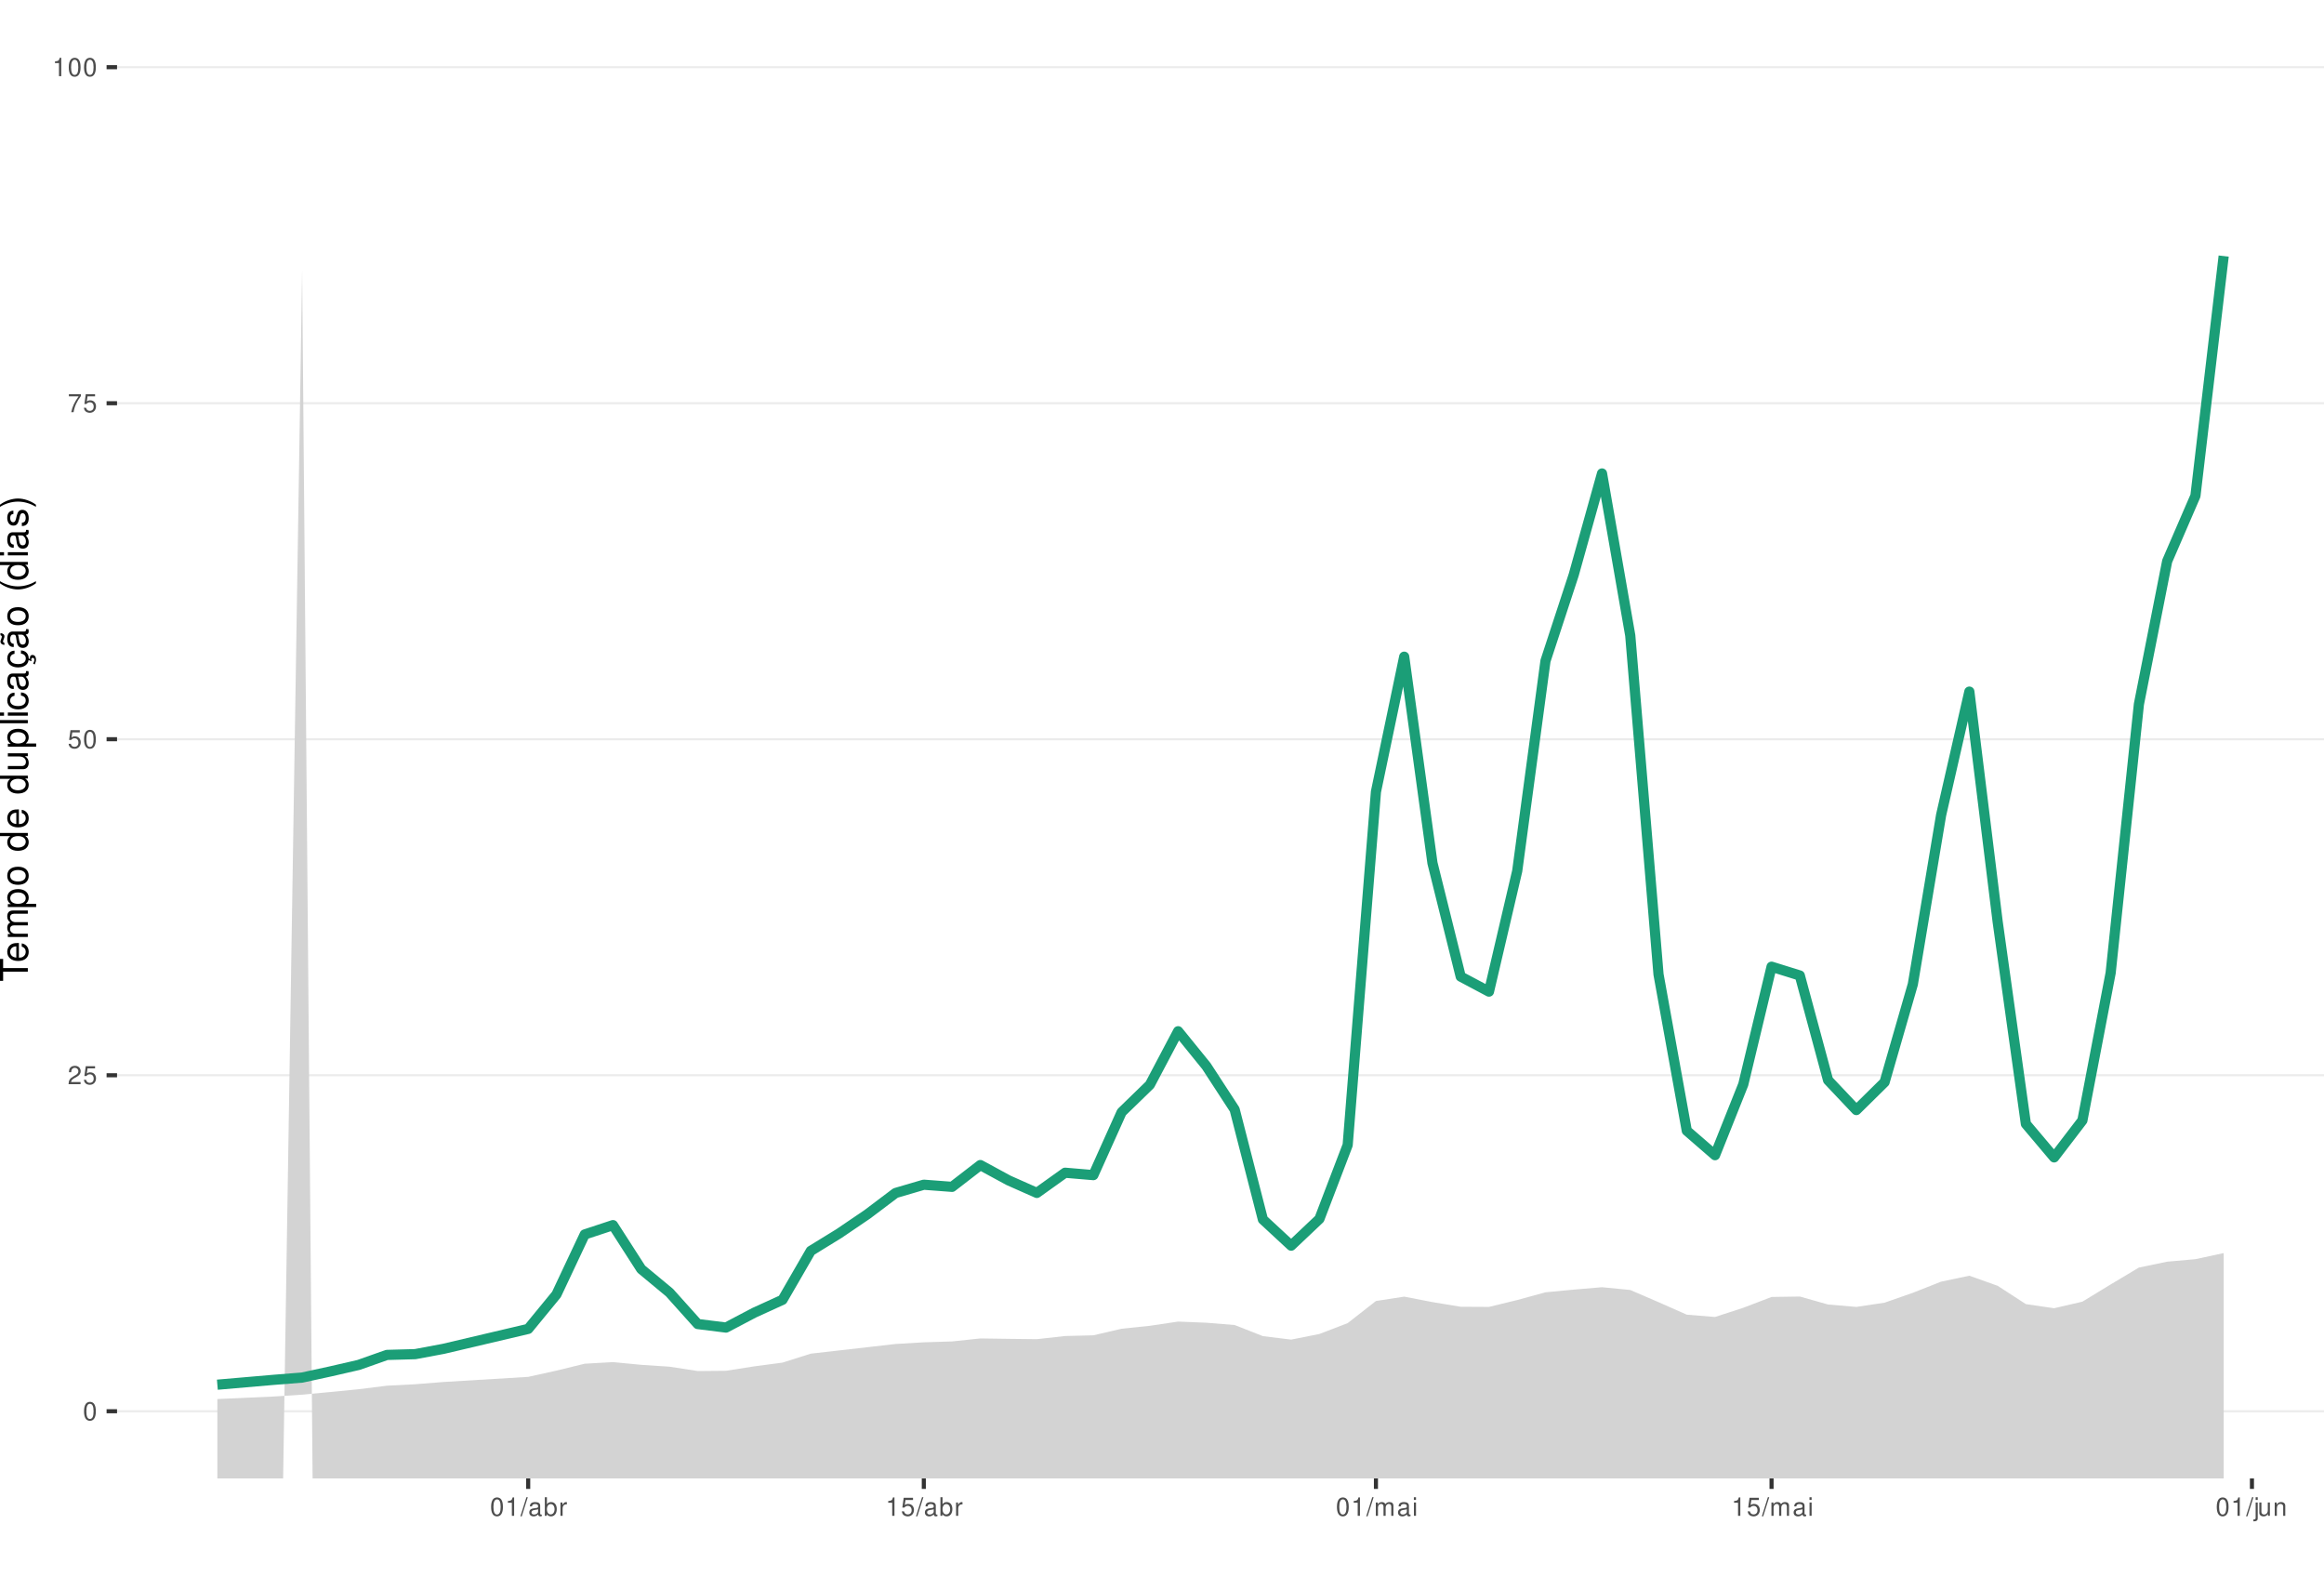
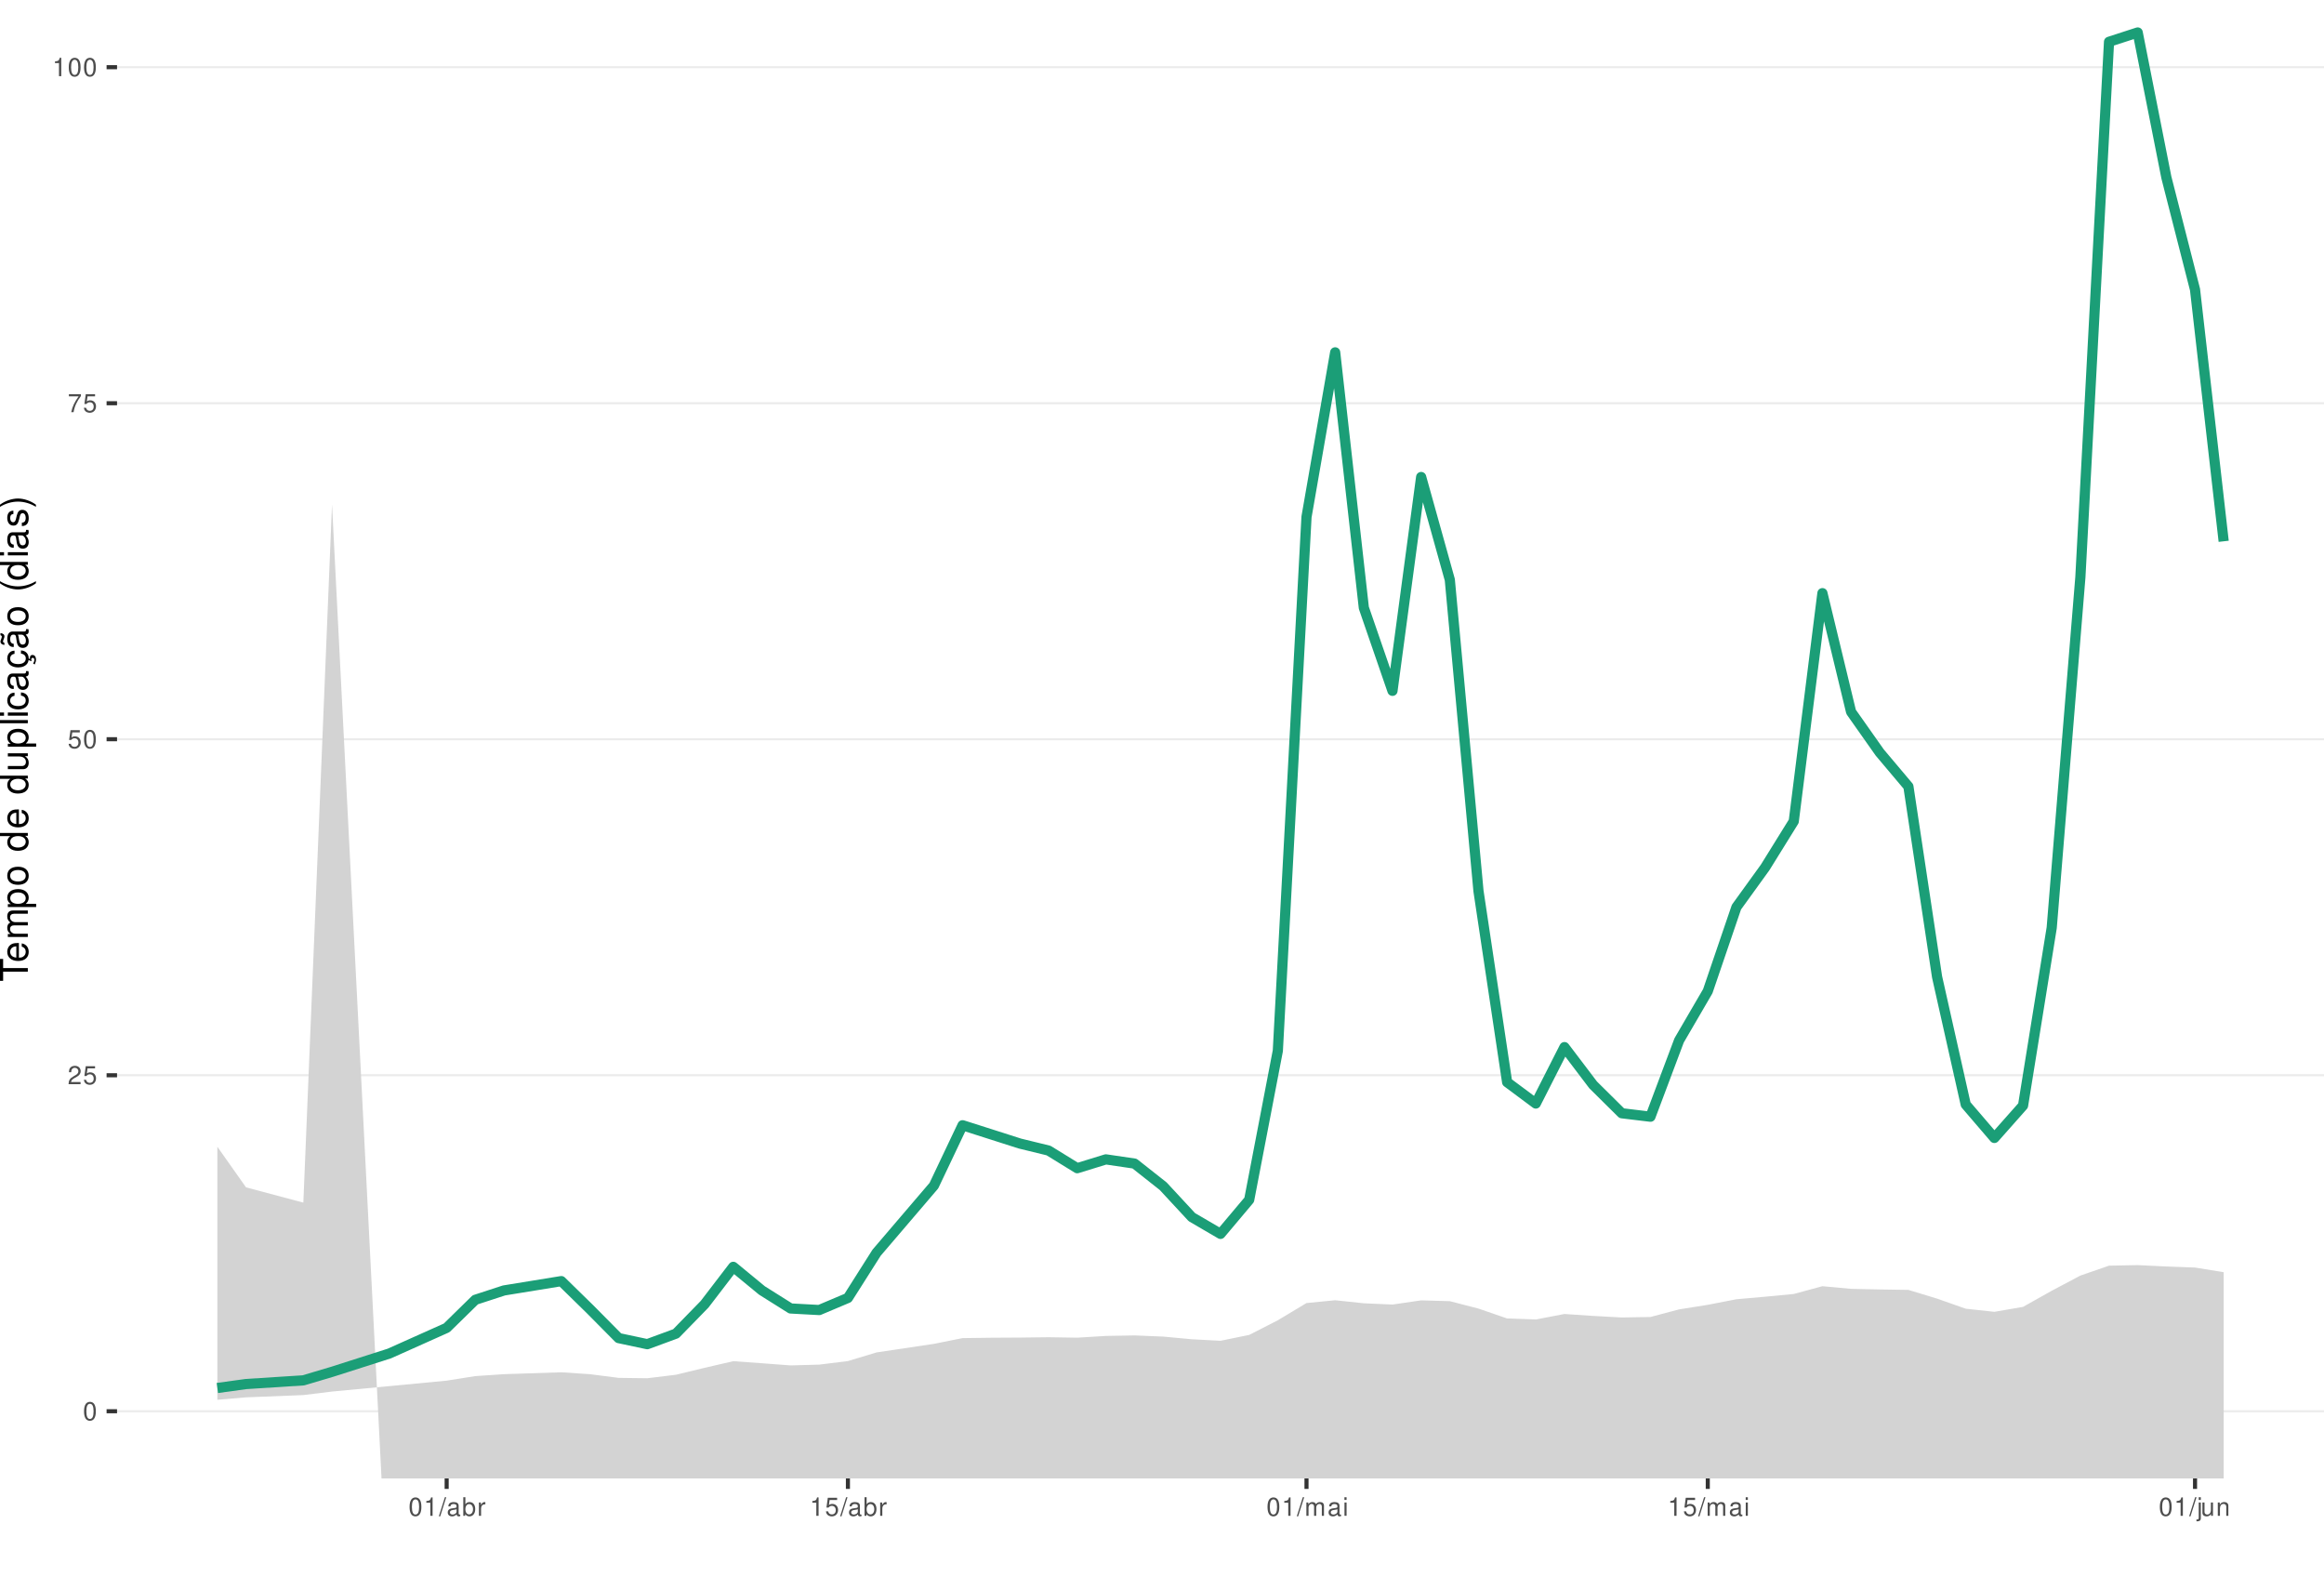
<svg xmlns="http://www.w3.org/2000/svg" xmlns:xlink="http://www.w3.org/1999/xlink" width="609pt" height="413pt" viewBox="0 0 609 413" version="1.1">
  <defs>
    <g>
      <symbol overflow="visible" id="glyph0-0">
        <path style="stroke:none;" d="" />
      </symbol>
      <symbol overflow="visible" id="glyph0-1">
        <path style="stroke:none;" d="M 1.828 -4.812 C 1.391 -4.812 0.984 -4.609 0.75 -4.281 C 0.438 -3.859 0.281 -3.219 0.281 -2.328 C 0.281 -0.703 0.812 0.156 1.828 0.156 C 2.828 0.156 3.375 -0.703 3.375 -2.297 C 3.375 -3.219 3.234 -3.844 2.922 -4.281 C 2.672 -4.625 2.281 -4.812 1.828 -4.812 Z M 1.828 -4.297 C 2.469 -4.297 2.781 -3.641 2.781 -2.344 C 2.781 -0.969 2.469 -0.328 1.812 -0.328 C 1.203 -0.328 0.891 -1 0.891 -2.328 C 0.891 -3.641 1.203 -4.297 1.828 -4.297 Z M 1.828 -4.297 " />
      </symbol>
      <symbol overflow="visible" id="glyph0-2">
        <path style="stroke:none;" d="M 3.375 -0.578 L 0.891 -0.578 C 0.938 -0.984 1.156 -1.234 1.734 -1.578 L 2.406 -1.953 C 3.062 -2.328 3.406 -2.812 3.406 -3.406 C 3.406 -3.812 3.234 -4.188 2.969 -4.438 C 2.688 -4.688 2.344 -4.812 1.891 -4.812 C 1.297 -4.812 0.844 -4.594 0.578 -4.188 C 0.422 -3.938 0.344 -3.641 0.328 -3.141 L 0.922 -3.141 C 0.938 -3.469 0.984 -3.672 1.062 -3.828 C 1.219 -4.125 1.516 -4.297 1.875 -4.297 C 2.406 -4.297 2.797 -3.906 2.797 -3.391 C 2.797 -3.016 2.578 -2.672 2.156 -2.438 L 1.547 -2.078 C 0.562 -1.516 0.281 -1.062 0.219 0 L 3.375 0 Z M 3.375 -0.578 " />
      </symbol>
      <symbol overflow="visible" id="glyph0-3">
        <path style="stroke:none;" d="M 3.172 -4.719 L 0.734 -4.719 L 0.375 -2.156 L 0.922 -2.156 C 1.188 -2.469 1.422 -2.594 1.797 -2.594 C 2.422 -2.594 2.812 -2.156 2.812 -1.453 C 2.812 -0.781 2.422 -0.359 1.781 -0.359 C 1.266 -0.359 0.953 -0.625 0.812 -1.156 L 0.234 -1.156 C 0.312 -0.766 0.375 -0.578 0.516 -0.406 C 0.781 -0.047 1.266 0.156 1.797 0.156 C 2.75 0.156 3.422 -0.547 3.422 -1.531 C 3.422 -2.469 2.797 -3.109 1.891 -3.109 C 1.562 -3.109 1.297 -3.016 1.016 -2.828 L 1.203 -4.141 L 3.172 -4.141 Z M 3.172 -4.719 " />
      </symbol>
      <symbol overflow="visible" id="glyph0-4">
        <path style="stroke:none;" d="M 3.469 -4.719 L 0.312 -4.719 L 0.312 -4.141 L 2.859 -4.141 C 1.734 -2.531 1.266 -1.547 0.922 0 L 1.547 0 C 1.797 -1.516 2.391 -2.812 3.469 -4.234 Z M 3.469 -4.719 " />
      </symbol>
      <symbol overflow="visible" id="glyph0-5">
        <path style="stroke:none;" d="M 1.719 -3.422 L 1.719 0 L 2.312 0 L 2.312 -4.812 L 1.922 -4.812 C 1.719 -4.078 1.578 -3.969 0.672 -3.859 L 0.672 -3.422 Z M 1.719 -3.422 " />
      </symbol>
      <symbol overflow="visible" id="glyph0-6">
        <path style="stroke:none;" d="M 1.531 -4.859 L -0.047 0.141 L 0.312 0.141 L 1.891 -4.859 Z M 1.531 -4.859 " />
      </symbol>
      <symbol overflow="visible" id="glyph0-7">
        <path style="stroke:none;" d="M 3.562 -0.328 C 3.5 -0.312 3.469 -0.312 3.438 -0.312 C 3.25 -0.312 3.141 -0.406 3.141 -0.578 L 3.141 -2.641 C 3.141 -3.25 2.688 -3.594 1.828 -3.594 C 1.312 -3.594 0.906 -3.438 0.672 -3.188 C 0.516 -3 0.453 -2.797 0.438 -2.453 L 0.984 -2.453 C 1.031 -2.875 1.297 -3.078 1.812 -3.078 C 2.312 -3.078 2.594 -2.891 2.594 -2.562 L 2.594 -2.406 C 2.578 -2.172 2.469 -2.078 2.016 -2.031 C 1.219 -1.922 1.109 -1.891 0.891 -1.812 C 0.484 -1.641 0.281 -1.328 0.281 -0.875 C 0.281 -0.25 0.719 0.156 1.422 0.156 C 1.859 0.156 2.219 0 2.609 -0.359 C 2.656 0 2.828 0.156 3.188 0.156 C 3.297 0.156 3.375 0.141 3.562 0.094 Z M 2.594 -1.094 C 2.594 -0.906 2.531 -0.797 2.375 -0.641 C 2.141 -0.438 1.875 -0.328 1.547 -0.328 C 1.109 -0.328 0.859 -0.547 0.859 -0.891 C 0.859 -1.266 1.094 -1.438 1.703 -1.531 C 2.297 -1.609 2.406 -1.641 2.594 -1.719 Z M 2.594 -1.094 " />
      </symbol>
      <symbol overflow="visible" id="glyph0-8">
        <path style="stroke:none;" d="M 0.359 -4.859 L 0.359 0 L 0.859 0 L 0.859 -0.453 C 1.125 -0.047 1.484 0.156 1.969 0.156 C 2.875 0.156 3.484 -0.594 3.484 -1.75 C 3.484 -2.891 2.922 -3.594 1.984 -3.594 C 1.516 -3.594 1.172 -3.406 0.906 -3.016 L 0.906 -4.859 Z M 1.891 -3.062 C 2.5 -3.062 2.906 -2.531 2.906 -1.703 C 2.906 -0.906 2.484 -0.359 1.891 -0.359 C 1.297 -0.359 0.906 -0.906 0.906 -1.719 C 0.906 -2.531 1.297 -3.062 1.891 -3.062 Z M 1.891 -3.062 " />
      </symbol>
      <symbol overflow="visible" id="glyph0-9">
        <path style="stroke:none;" d="M 0.453 -3.484 L 0.453 0 L 1.016 0 L 1.016 -1.812 C 1.031 -2.656 1.375 -3.016 2.141 -3 L 2.141 -3.562 C 2.047 -3.578 1.984 -3.594 1.922 -3.594 C 1.562 -3.594 1.297 -3.375 0.969 -2.859 L 0.969 -3.484 Z M 0.453 -3.484 " />
      </symbol>
      <symbol overflow="visible" id="glyph0-10">
        <path style="stroke:none;" d="M 0.469 -3.484 L 0.469 0 L 1.031 0 L 1.031 -2.188 C 1.031 -2.703 1.391 -3.109 1.844 -3.109 C 2.25 -3.109 2.484 -2.844 2.484 -2.406 L 2.484 0 L 3.047 0 L 3.047 -2.188 C 3.047 -2.703 3.422 -3.109 3.875 -3.109 C 4.266 -3.109 4.516 -2.844 4.516 -2.406 L 4.516 0 L 5.078 0 L 5.078 -2.609 C 5.078 -3.234 4.719 -3.594 4.062 -3.594 C 3.594 -3.594 3.312 -3.453 2.984 -3.062 C 2.781 -3.422 2.5 -3.594 2.047 -3.594 C 1.578 -3.594 1.266 -3.422 0.984 -3 L 0.984 -3.484 Z M 0.469 -3.484 " />
      </symbol>
      <symbol overflow="visible" id="glyph0-11">
        <path style="stroke:none;" d="M 1 -3.484 L 0.453 -3.484 L 0.453 0 L 1 0 Z M 1 -4.859 L 0.438 -4.859 L 0.438 -4.156 L 1 -4.156 Z M 1 -4.859 " />
      </symbol>
      <symbol overflow="visible" id="glyph0-12">
        <path style="stroke:none;" d="M 0.469 -3.484 L 0.469 0.5 C 0.469 0.859 0.359 0.969 0.016 0.969 C -0.031 0.969 -0.047 0.969 -0.125 0.953 L -0.125 1.438 C -0.047 1.438 -0.016 1.453 0.062 1.453 C 0.688 1.453 1.016 1.203 1.016 0.719 L 1.016 -3.484 Z M 1.016 -4.859 L 0.469 -4.859 L 0.469 -4.156 L 1.016 -4.156 Z M 1.016 -4.859 " />
      </symbol>
      <symbol overflow="visible" id="glyph0-13">
        <path style="stroke:none;" d="M 3.203 0 L 3.203 -3.484 L 2.656 -3.484 L 2.656 -1.516 C 2.656 -0.797 2.281 -0.328 1.703 -0.328 C 1.266 -0.328 0.984 -0.594 0.984 -1.016 L 0.984 -3.484 L 0.438 -3.484 L 0.438 -0.797 C 0.438 -0.219 0.859 0.156 1.547 0.156 C 2.062 0.156 2.391 -0.031 2.703 -0.484 L 2.703 0 Z M 3.203 0 " />
      </symbol>
      <symbol overflow="visible" id="glyph0-14">
        <path style="stroke:none;" d="M 0.469 -3.484 L 0.469 0 L 1.031 0 L 1.031 -1.922 C 1.031 -2.641 1.391 -3.109 1.969 -3.109 C 2.406 -3.109 2.688 -2.828 2.688 -2.422 L 2.688 0 L 3.234 0 L 3.234 -2.641 C 3.234 -3.219 2.812 -3.594 2.141 -3.594 C 1.625 -3.594 1.281 -3.391 0.984 -2.906 L 0.984 -3.484 Z M 0.469 -3.484 " />
      </symbol>
      <symbol overflow="visible" id="glyph1-0">
        <path style="stroke:none;" d="" />
      </symbol>
      <symbol overflow="visible" id="glyph1-1">
        <path style="stroke:none;" d="M -6.469 -3.547 L -6.469 -5.938 L -7.297 -5.938 L -7.297 -0.203 L -6.469 -0.203 L -6.469 -2.609 L 0 -2.609 L 0 -3.547 Z M -6.469 -3.547 " />
      </symbol>
      <symbol overflow="visible" id="glyph1-2">
        <path style="stroke:none;" d="M -2.344 -5.125 C -3.141 -5.125 -3.625 -5.062 -4.016 -4.922 C -4.875 -4.578 -5.391 -3.781 -5.391 -2.797 C -5.391 -1.344 -4.281 -0.406 -2.547 -0.406 C -0.812 -0.406 0.234 -1.297 0.234 -2.781 C 0.234 -3.984 -0.453 -4.812 -1.594 -5.016 L -1.594 -4.188 C -0.906 -3.953 -0.547 -3.484 -0.547 -2.812 C -0.547 -2.281 -0.781 -1.828 -1.219 -1.547 C -1.516 -1.344 -1.812 -1.281 -2.344 -1.266 Z M -3.016 -1.297 C -3.984 -1.359 -4.625 -1.953 -4.625 -2.797 C -4.625 -3.641 -3.953 -4.234 -3.016 -4.234 Z M -3.016 -1.297 " />
      </symbol>
      <symbol overflow="visible" id="glyph1-3">
        <path style="stroke:none;" d="M -5.234 -0.703 L 0 -0.703 L 0 -1.547 L -3.297 -1.547 C -4.047 -1.547 -4.656 -2.094 -4.656 -2.766 C -4.656 -3.391 -4.281 -3.734 -3.609 -3.734 L 0 -3.734 L 0 -4.578 L -3.297 -4.578 C -4.047 -4.578 -4.656 -5.125 -4.656 -5.812 C -4.656 -6.422 -4.266 -6.781 -3.609 -6.781 L 0 -6.781 L 0 -7.625 L -3.938 -7.625 C -4.875 -7.625 -5.391 -7.078 -5.391 -6.094 C -5.391 -5.406 -5.188 -4.984 -4.594 -4.484 C -5.156 -4.188 -5.391 -3.766 -5.391 -3.078 C -5.391 -2.375 -5.125 -1.906 -4.5 -1.469 L -5.234 -1.469 Z M -5.234 -0.703 " />
      </symbol>
      <symbol overflow="visible" id="glyph1-4">
        <path style="stroke:none;" d="M 2.188 -0.547 L 2.188 -1.375 L -0.547 -1.375 C -0.016 -1.812 0.234 -2.312 0.234 -2.984 C 0.234 -4.344 -0.859 -5.234 -2.531 -5.234 C -4.297 -5.234 -5.391 -4.375 -5.391 -2.984 C -5.391 -2.266 -5.062 -1.703 -4.453 -1.312 L -5.234 -1.312 L -5.234 -0.547 Z M -4.609 -2.844 C -4.609 -3.766 -3.797 -4.359 -2.547 -4.359 C -1.359 -4.359 -0.547 -3.75 -0.547 -2.844 C -0.547 -1.953 -1.344 -1.375 -2.578 -1.375 C -3.812 -1.375 -4.609 -1.953 -4.609 -2.844 Z M -4.609 -2.844 " />
      </symbol>
      <symbol overflow="visible" id="glyph1-5">
        <path style="stroke:none;" d="M -5.391 -2.719 C -5.391 -1.234 -4.344 -0.359 -2.578 -0.359 C -0.812 -0.359 0.234 -1.234 0.234 -2.734 C 0.234 -4.203 -0.812 -5.094 -2.547 -5.094 C -4.359 -5.094 -5.391 -4.234 -5.391 -2.719 Z M -4.625 -2.734 C -4.625 -3.672 -3.844 -4.234 -2.547 -4.234 C -1.312 -4.234 -0.547 -3.656 -0.547 -2.734 C -0.547 -1.797 -1.312 -1.234 -2.578 -1.234 C -3.844 -1.234 -4.625 -1.797 -4.625 -2.734 Z M -4.625 -2.734 " />
      </symbol>
      <symbol overflow="visible" id="glyph1-6">
        <path style="stroke:none;" d="" />
      </symbol>
      <symbol overflow="visible" id="glyph1-7">
        <path style="stroke:none;" d="M -7.297 -4.953 L -7.297 -4.125 L -4.578 -4.125 C -5.109 -3.766 -5.391 -3.203 -5.391 -2.516 C -5.391 -1.156 -4.297 -0.266 -2.625 -0.266 C -0.859 -0.266 0.234 -1.125 0.234 -2.547 C 0.234 -3.266 -0.047 -3.766 -0.688 -4.203 L 0 -4.203 L 0 -4.953 Z M -4.609 -2.656 C -4.609 -3.547 -3.812 -4.125 -2.562 -4.125 C -1.344 -4.125 -0.547 -3.547 -0.547 -2.656 C -0.547 -1.734 -1.359 -1.125 -2.578 -1.125 C -3.797 -1.125 -4.609 -1.734 -4.609 -2.656 Z M -4.609 -2.656 " />
      </symbol>
      <symbol overflow="visible" id="glyph1-8">
        <path style="stroke:none;" d="M 0 -4.812 L -5.234 -4.812 L -5.234 -3.984 L -2.266 -3.984 C -1.203 -3.984 -0.5 -3.438 -0.5 -2.562 C -0.5 -1.906 -0.906 -1.484 -1.531 -1.484 L -5.234 -1.484 L -5.234 -0.656 L -1.203 -0.656 C -0.328 -0.656 0.234 -1.297 0.234 -2.312 C 0.234 -3.094 -0.047 -3.578 -0.734 -4.062 L 0 -4.062 Z M 0 -4.812 " />
      </symbol>
      <symbol overflow="visible" id="glyph1-9">
        <path style="stroke:none;" d="M -7.297 -1.516 L -7.297 -0.688 L 0 -0.688 L 0 -1.516 Z M -7.297 -1.516 " />
      </symbol>
      <symbol overflow="visible" id="glyph1-10">
        <path style="stroke:none;" d="M -5.234 -1.5 L -5.234 -0.672 L 0 -0.672 L 0 -1.5 Z M -7.297 -1.5 L -7.297 -0.656 L -6.234 -0.656 L -6.234 -1.5 Z M -7.297 -1.5 " />
      </symbol>
      <symbol overflow="visible" id="glyph1-11">
        <path style="stroke:none;" d="M -3.484 -4.703 C -3.984 -4.672 -4.312 -4.562 -4.609 -4.359 C -5.094 -4 -5.391 -3.375 -5.391 -2.641 C -5.391 -1.219 -4.266 -0.312 -2.531 -0.312 C -0.844 -0.312 0.234 -1.203 0.234 -2.625 C 0.234 -3.875 -0.516 -4.672 -1.797 -4.766 L -1.797 -3.938 C -0.953 -3.797 -0.547 -3.359 -0.547 -2.656 C -0.547 -1.734 -1.297 -1.188 -2.531 -1.188 C -3.844 -1.188 -4.625 -1.719 -4.625 -2.625 C -4.625 -3.328 -4.203 -3.766 -3.484 -3.875 Z M -3.484 -4.703 " />
      </symbol>
      <symbol overflow="visible" id="glyph1-12">
        <path style="stroke:none;" d="M -0.484 -5.344 C -0.469 -5.266 -0.469 -5.219 -0.469 -5.172 C -0.469 -4.875 -0.625 -4.719 -0.875 -4.719 L -3.953 -4.719 C -4.891 -4.719 -5.391 -4.047 -5.391 -2.75 C -5.391 -1.984 -5.172 -1.375 -4.781 -1.016 C -4.516 -0.766 -4.203 -0.672 -3.688 -0.656 L -3.688 -1.484 C -4.328 -1.562 -4.625 -1.938 -4.625 -2.719 C -4.625 -3.484 -4.344 -3.891 -3.844 -3.891 L -3.625 -3.891 C -3.266 -3.875 -3.125 -3.703 -3.047 -3.016 C -2.891 -1.844 -2.844 -1.656 -2.719 -1.344 C -2.453 -0.734 -2 -0.422 -1.312 -0.422 C -0.375 -0.422 0.234 -1.078 0.234 -2.141 C 0.234 -2.797 0 -3.328 -0.547 -3.922 C 0 -3.984 0.234 -4.234 0.234 -4.781 C 0.234 -4.953 0.203 -5.062 0.141 -5.344 Z M -1.656 -3.891 C -1.375 -3.891 -1.203 -3.812 -0.969 -3.562 C -0.656 -3.219 -0.5 -2.812 -0.5 -2.312 C -0.5 -1.672 -0.812 -1.297 -1.344 -1.297 C -1.891 -1.297 -2.172 -1.656 -2.297 -2.547 C -2.422 -3.438 -2.453 -3.609 -2.594 -3.891 Z M -1.656 -3.891 " />
      </symbol>
      <symbol overflow="visible" id="glyph1-13">
        <path style="stroke:none;" d="M 0.234 -2.641 C 0.234 -3.875 -0.547 -4.703 -1.797 -4.766 L -1.797 -3.938 C -0.953 -3.797 -0.531 -3.359 -0.531 -2.656 C -0.531 -1.734 -1.281 -1.188 -2.516 -1.188 C -3.844 -1.188 -4.625 -1.719 -4.625 -2.625 C -4.625 -3.328 -4.203 -3.766 -3.484 -3.875 L -3.484 -4.703 C -3.984 -4.672 -4.312 -4.562 -4.609 -4.359 C -5.094 -4 -5.391 -3.375 -5.391 -2.641 C -5.391 -1.219 -4.266 -0.312 -2.531 -0.312 C -1.469 -0.312 -0.625 -0.672 -0.156 -1.312 C 0.047 -1.594 0.125 -1.812 0.203 -2.25 L 0.922 -1.938 L 0.984 -2.062 C 0.938 -2.188 0.906 -2.25 0.906 -2.375 C 0.906 -2.656 1.047 -2.828 1.281 -2.828 C 1.547 -2.828 1.734 -2.594 1.734 -2.297 C 1.734 -2.031 1.672 -1.844 1.438 -1.406 L 1.406 -1.312 L 1.812 -1.094 C 2.078 -1.75 2.141 -1.953 2.141 -2.344 C 2.141 -3.109 1.781 -3.578 1.203 -3.578 C 0.781 -3.578 0.547 -3.297 0.547 -2.797 C 0.547 -2.703 0.547 -2.641 0.562 -2.516 Z M 0.234 -2.641 " />
      </symbol>
      <symbol overflow="visible" id="glyph1-14">
        <path style="stroke:none;" d="M -0.484 -5.344 C -0.469 -5.266 -0.469 -5.219 -0.469 -5.172 C -0.469 -4.875 -0.625 -4.719 -0.875 -4.719 L -3.953 -4.719 C -4.891 -4.719 -5.391 -4.047 -5.391 -2.75 C -5.391 -1.984 -5.172 -1.375 -4.781 -1.016 C -4.516 -0.766 -4.203 -0.672 -3.688 -0.656 L -3.688 -1.484 C -4.328 -1.562 -4.625 -1.938 -4.625 -2.719 C -4.625 -3.484 -4.344 -3.891 -3.844 -3.891 L -3.625 -3.891 C -3.266 -3.875 -3.125 -3.703 -3.047 -3.016 C -2.891 -1.844 -2.844 -1.656 -2.719 -1.344 C -2.453 -0.734 -2 -0.422 -1.312 -0.422 C -0.375 -0.422 0.234 -1.078 0.234 -2.141 C 0.234 -2.797 0 -3.328 -0.547 -3.922 C 0 -3.984 0.234 -4.234 0.234 -4.781 C 0.234 -4.953 0.203 -5.062 0.141 -5.344 Z M -1.656 -3.891 C -1.375 -3.891 -1.203 -3.812 -0.969 -3.562 C -0.656 -3.219 -0.5 -2.812 -0.5 -2.312 C -0.5 -1.672 -0.812 -1.297 -1.344 -1.297 C -1.891 -1.297 -2.172 -1.656 -2.297 -2.547 C -2.422 -3.438 -2.453 -3.609 -2.594 -3.891 Z M -7.172 -3.75 C -6.922 -3.672 -6.812 -3.547 -6.812 -3.375 C -6.812 -3.25 -6.875 -2.984 -6.984 -2.734 C -7.156 -2.312 -7.172 -2.25 -7.172 -2.047 C -7.172 -1.594 -6.797 -1.297 -6.141 -1.188 L -6.141 -1.766 C -6.375 -1.812 -6.5 -1.938 -6.5 -2.094 C -6.5 -2.203 -6.469 -2.344 -6.375 -2.578 C -6.156 -3.156 -6.125 -3.234 -6.125 -3.438 C -6.125 -3.922 -6.484 -4.219 -7.172 -4.312 Z M -7.172 -3.75 " />
      </symbol>
      <symbol overflow="visible" id="glyph1-15">
        <path style="stroke:none;" d="M -7.297 -2.359 C -5.984 -1.359 -4.156 -0.734 -2.594 -0.734 C -1.016 -0.734 0.812 -1.359 2.125 -2.359 L 2.125 -2.906 C 0.688 -2.031 -0.984 -1.547 -2.594 -1.547 C -4.188 -1.547 -5.875 -2.031 -7.297 -2.906 Z M -7.297 -2.359 " />
      </symbol>
      <symbol overflow="visible" id="glyph1-16">
        <path style="stroke:none;" d="M -3.781 -4.375 C -4.812 -4.375 -5.391 -3.688 -5.391 -2.484 C -5.391 -1.266 -4.766 -0.469 -3.797 -0.469 C -2.969 -0.469 -2.578 -0.891 -2.281 -2.125 L -2.094 -2.906 C -1.953 -3.484 -1.734 -3.719 -1.375 -3.719 C -0.875 -3.719 -0.547 -3.234 -0.547 -2.5 C -0.547 -2.047 -0.672 -1.672 -0.891 -1.453 C -1.047 -1.328 -1.188 -1.266 -1.562 -1.219 L -1.562 -0.344 C -0.344 -0.375 0.234 -1.062 0.234 -2.438 C 0.234 -3.75 -0.422 -4.594 -1.438 -4.594 C -2.203 -4.594 -2.641 -4.156 -2.891 -3.109 L -3.078 -2.312 C -3.234 -1.625 -3.453 -1.344 -3.828 -1.344 C -4.312 -1.344 -4.625 -1.766 -4.625 -2.453 C -4.625 -3.125 -4.328 -3.484 -3.781 -3.5 Z M -3.781 -4.375 " />
      </symbol>
      <symbol overflow="visible" id="glyph1-17">
        <path style="stroke:none;" d="M 2.125 -0.938 C 0.812 -1.938 -1.016 -2.562 -2.578 -2.562 C -4.156 -2.562 -5.984 -1.938 -7.297 -0.938 L -7.297 -0.375 C -5.859 -1.266 -4.188 -1.75 -2.578 -1.75 C -0.984 -1.75 0.703 -1.266 2.125 -0.375 Z M 2.125 -0.938 " />
      </symbol>
    </g>
    <clipPath id="clip1">
      <path d="M 30.672 0 L 609 0 L 609 387.328 L 30.672 387.328 Z M 30.672 0 " />
    </clipPath>
    <clipPath id="clip2">
      <path d="M 30.672 369 L 609 369 L 609 370 L 30.672 370 Z M 30.672 369 " />
    </clipPath>
    <clipPath id="clip3">
      <path d="M 30.672 281 L 609 281 L 609 282 L 30.672 282 Z M 30.672 281 " />
    </clipPath>
    <clipPath id="clip4">
      <path d="M 30.672 193 L 609 193 L 609 194 L 30.672 194 Z M 30.672 193 " />
    </clipPath>
    <clipPath id="clip5">
      <path d="M 30.672 105 L 609 105 L 609 106 L 30.672 106 Z M 30.672 105 " />
    </clipPath>
    <clipPath id="clip6">
      <path d="M 30.672 17 L 609 17 L 609 18 L 30.672 18 Z M 30.672 17 " />
    </clipPath>
    <clipPath id="clip7">
-       <path d="M 56 70 L 583 70 L 583 387.328 L 56 387.328 Z M 56 70 " />
+       <path d="M 56 132 L 583 132 L 583 387.328 L 56 387.328 Z M 56 132 " />
    </clipPath>
  </defs>
  <g id="surface66">
    <rect x="0" y="0" width="609" height="413" style="fill:rgb(100%,100%,100%);fill-opacity:1;stroke:none;" />
    <rect x="0" y="0" width="609" height="413" style="fill:rgb(100%,100%,100%);fill-opacity:1;stroke:none;" />
    <path style="fill:none;stroke-width:1.067;stroke-linecap:round;stroke-linejoin:round;stroke:rgb(100%,100%,100%);stroke-opacity:1;stroke-miterlimit:10;" d="M 0 413 L 609 413 L 609 0 L 0 0 Z M 0 413 " />
    <g clip-path="url(#clip1)" clip-rule="nonzero">
      <path style=" stroke:none;fill-rule:nonzero;fill:rgb(100%,100%,100%);fill-opacity:1;" d="M 30.672 387.328 L 609 387.328 L 609 0 L 30.672 0 Z M 30.672 387.328 " />
    </g>
    <g clip-path="url(#clip2)" clip-rule="nonzero">
      <path style="fill:none;stroke-width:0.533;stroke-linecap:butt;stroke-linejoin:round;stroke:rgb(92.157%,92.157%,92.157%);stroke-opacity:1;stroke-miterlimit:10;" d="M 30.672 369.723 L 609 369.723 " />
    </g>
    <g clip-path="url(#clip3)" clip-rule="nonzero">
      <path style="fill:none;stroke-width:0.533;stroke-linecap:butt;stroke-linejoin:round;stroke:rgb(92.157%,92.157%,92.157%);stroke-opacity:1;stroke-miterlimit:10;" d="M 30.672 281.695 L 609 281.695 " />
    </g>
    <g clip-path="url(#clip4)" clip-rule="nonzero">
      <path style="fill:none;stroke-width:0.533;stroke-linecap:butt;stroke-linejoin:round;stroke:rgb(92.157%,92.157%,92.157%);stroke-opacity:1;stroke-miterlimit:10;" d="M 30.672 193.664 L 609 193.664 " />
    </g>
    <g clip-path="url(#clip5)" clip-rule="nonzero">
      <path style="fill:none;stroke-width:0.533;stroke-linecap:butt;stroke-linejoin:round;stroke:rgb(92.157%,92.157%,92.157%);stroke-opacity:1;stroke-miterlimit:10;" d="M 30.672 105.637 L 609 105.637 " />
    </g>
    <g clip-path="url(#clip6)" clip-rule="nonzero">
      <path style="fill:none;stroke-width:0.533;stroke-linecap:butt;stroke-linejoin:round;stroke:rgb(92.157%,92.157%,92.157%);stroke-opacity:1;stroke-miterlimit:10;" d="M 30.672 17.605 L 609 17.605 " />
    </g>
    <g clip-path="url(#clip7)" clip-rule="nonzero">
-       <path style=" stroke:none;fill-rule:nonzero;fill:rgb(82.745%,82.745%,82.745%);fill-opacity:1;" d="M 73.789 413 L 79.176 70.711 L 82.137 413 L 143.285 413 L 145.82 405.52 L 153.223 396.961 L 160.629 397.258 L 168.035 405.32 L 172.656 413 L 367.512 413 L 367.969 412.895 L 368.148 413 L 582.711 413 L 582.711 328.285 L 575.309 329.879 L 567.902 330.539 L 560.496 332.074 L 553.094 336.5 L 545.688 341.012 L 538.281 342.734 L 530.879 341.656 L 523.473 336.852 L 516.066 334.215 L 508.664 335.77 L 501.258 338.691 L 493.852 341.277 L 486.449 342.387 L 479.043 341.758 L 471.637 339.668 L 464.234 339.781 L 456.828 342.613 L 449.422 345.023 L 442.02 344.422 L 434.613 341.145 L 427.207 337.953 L 419.805 337.227 L 412.398 337.859 L 404.992 338.562 L 397.586 340.586 L 390.184 342.387 L 382.777 342.348 L 375.371 341.129 L 367.969 339.695 L 360.562 340.84 L 353.156 346.633 L 345.754 349.477 L 338.348 350.953 L 330.941 350.043 L 323.539 347.133 L 316.133 346.531 L 308.727 346.23 L 301.324 347.332 L 293.918 348.102 L 286.512 349.828 L 279.109 350.012 L 271.703 350.84 L 264.297 350.754 L 256.895 350.648 L 249.488 351.434 L 242.082 351.66 L 234.68 352.098 L 227.273 352.949 L 219.867 353.793 L 212.465 354.633 L 205.059 356.98 L 197.652 357.961 L 190.25 359.121 L 182.844 359.188 L 175.438 358.047 L 168.035 357.559 L 160.629 356.848 L 153.223 357.266 L 145.82 359.074 L 138.414 360.715 L 116.199 362.059 L 108.793 362.648 L 101.391 363.027 L 93.984 363.953 L 86.578 364.68 L 79.176 365.383 L 71.77 365.859 L 56.957 366.527 L 56.957 413 Z M 73.789 413 " />
-     </g>
-     <path style="fill:none;stroke-width:2.667;stroke-linecap:butt;stroke-linejoin:round;stroke:rgb(10.588%,61.961%,46.667%);stroke-opacity:1;stroke-miterlimit:10;" d="M 56.957 362.766 L 71.77 361.488 L 79.176 360.898 L 86.578 359.289 L 93.984 357.586 L 101.391 354.965 L 108.793 354.762 L 116.199 353.375 L 138.414 348.148 L 145.82 339.125 L 153.223 323.406 L 160.629 320.961 L 168.035 332.484 L 175.438 338.621 L 182.844 346.875 L 190.25 347.797 L 197.652 343.902 L 205.059 340.523 L 212.465 327.711 L 219.867 323.16 L 227.273 318.133 L 234.68 312.547 L 242.082 310.375 L 249.488 310.934 L 256.895 305.219 L 264.297 309.238 L 271.703 312.523 L 279.109 307.234 L 286.512 307.859 L 293.918 291.383 L 301.324 284.184 L 308.727 270.168 L 316.133 279.301 L 323.539 290.676 L 330.941 319.48 L 338.348 326.34 L 345.754 319.332 L 353.156 299.973 L 360.562 207.434 L 367.969 172.039 L 375.371 226.09 L 382.777 255.848 L 390.184 259.785 L 397.586 228.18 L 404.992 173.148 L 412.398 150.562 L 419.805 124.039 L 427.207 166.492 L 434.613 255.277 L 442.02 296.23 L 449.422 302.641 L 456.828 284.078 L 464.234 253.258 L 471.637 255.562 L 479.043 282.988 L 486.449 290.816 L 493.852 283.516 L 501.258 257.852 L 508.664 213.535 L 516.066 181.191 L 523.473 241.402 L 530.879 294.445 L 538.281 303.215 L 545.688 293.539 L 553.094 254.871 L 560.496 184.5 L 567.902 147.023 L 575.309 129.895 L 582.711 67.086 " />
+       <path style=" stroke:none;fill-rule:nonzero;fill:rgb(82.745%,82.745%,82.745%);fill-opacity:1;" d="M 56.957 300.422 L 64.469 311.066 L 79.492 315.062 L 87.004 132.164 L 101.285 413 L 110.324 413 L 117.047 401.25 L 124.555 395.25 L 132.066 395.414 L 147.09 395.617 L 154.598 406.152 L 155.289 413 L 246.078 413 L 252.238 409.105 L 259.75 410.961 L 267.262 412.836 L 267.883 413 L 338.309 413 L 342.367 407.148 L 349.879 406.547 L 357.391 408.438 L 364.898 409.484 L 372.41 407.844 L 379.922 408.984 L 385.68 413 L 582.711 413 L 582.711 333.293 L 575.203 332.074 L 567.691 331.797 L 560.18 331.438 L 552.668 331.582 L 545.16 334.176 L 537.648 338.16 L 530.137 342.375 L 522.625 343.672 L 515.117 342.859 L 507.605 340.215 L 500.094 337.93 L 492.582 337.816 L 485.074 337.656 L 477.562 336.961 L 470.051 339 L 462.539 339.715 L 455.031 340.379 L 447.52 341.84 L 440.008 343.035 L 432.496 345.027 L 424.984 345.156 L 417.477 344.746 L 409.965 344.242 L 402.453 345.68 L 394.941 345.414 L 387.434 342.828 L 379.922 340.883 L 372.41 340.672 L 364.898 341.77 L 357.391 341.438 L 349.879 340.641 L 342.367 341.375 L 334.855 345.887 L 327.348 349.723 L 319.836 351.262 L 312.324 350.863 L 304.812 350.164 L 297.305 349.855 L 289.793 349.992 L 282.281 350.449 L 274.77 350.328 L 267.262 350.422 L 259.75 350.465 L 252.238 350.562 L 244.727 352.066 L 229.707 354.309 L 222.195 356.574 L 214.684 357.508 L 207.176 357.711 L 199.664 357.148 L 192.152 356.605 L 184.641 358.344 L 177.133 360.16 L 169.621 361.074 L 162.109 360.977 L 154.598 360.016 L 147.09 359.516 L 132.066 360.008 L 124.555 360.516 L 117.047 361.703 L 102.023 363.141 L 87.004 364.562 L 79.492 365.484 L 64.469 366.078 L 56.957 366.715 Z M 56.957 300.422 " />
+     </g>
+     <path style="fill:none;stroke-width:2.667;stroke-linecap:butt;stroke-linejoin:round;stroke:rgb(10.588%,61.961%,46.667%);stroke-opacity:1;stroke-miterlimit:10;" d="M 56.957 363.629 L 64.469 362.594 L 79.492 361.629 L 87.004 359.395 L 102.023 354.598 L 117.047 347.875 L 124.555 340.523 L 132.066 338.074 L 147.09 335.629 L 154.598 342.973 L 162.109 350.555 L 169.621 352.152 L 177.133 349.387 L 184.641 341.688 L 192.152 331.887 L 199.664 338.074 L 207.176 342.797 L 214.684 343.207 L 222.195 340.035 L 229.707 328.188 L 244.727 310.617 L 252.238 294.793 L 259.75 297.188 L 267.262 299.59 L 274.77 301.422 L 282.281 306.047 L 289.793 303.734 L 297.305 304.84 L 304.812 310.766 L 312.324 318.867 L 319.836 323.254 L 327.348 314.332 L 334.855 275.281 L 342.367 135.43 L 349.879 92.309 L 357.391 159.227 L 364.898 180.988 L 372.41 124.969 L 379.922 151.902 L 387.434 233.438 L 394.941 283.516 L 402.453 289.105 L 409.965 274.32 L 417.477 284.223 L 424.984 291.652 L 432.496 292.559 L 440.008 272.566 L 447.52 259.672 L 455.031 237.656 L 462.539 227.266 L 470.051 215.164 L 477.562 155.398 L 485.074 186.496 L 492.582 197.145 L 500.094 206.051 L 507.605 255.922 L 515.117 289.363 L 522.625 298.121 L 530.137 289.645 L 537.648 243.051 L 545.16 151.199 L 552.668 10.949 L 560.18 8.508 L 567.691 46.477 L 575.203 75.871 L 582.711 141.812 " />
    <g style="fill:rgb(30.196%,30.196%,30.196%);fill-opacity:1;">
      <use xlink:href="#glyph0-1" x="21.738" y="372.07" />
    </g>
    <g style="fill:rgb(30.196%,30.196%,30.196%);fill-opacity:1;">
      <use xlink:href="#glyph0-2" x="17.738" y="284.043" />
      <use xlink:href="#glyph0-3" x="21.738" y="284.043" />
    </g>
    <g style="fill:rgb(30.196%,30.196%,30.196%);fill-opacity:1;">
      <use xlink:href="#glyph0-3" x="17.738" y="196.012" />
      <use xlink:href="#glyph0-1" x="21.738" y="196.012" />
    </g>
    <g style="fill:rgb(30.196%,30.196%,30.196%);fill-opacity:1;">
      <use xlink:href="#glyph0-4" x="17.738" y="107.984" />
      <use xlink:href="#glyph0-3" x="21.738" y="107.984" />
    </g>
    <g style="fill:rgb(30.196%,30.196%,30.196%);fill-opacity:1;">
      <use xlink:href="#glyph0-5" x="13.738" y="19.953" />
      <use xlink:href="#glyph0-1" x="17.738" y="19.953" />
      <use xlink:href="#glyph0-1" x="21.738" y="19.953" />
    </g>
    <path style="fill:none;stroke-width:1.067;stroke-linecap:butt;stroke-linejoin:round;stroke:rgb(20%,20%,20%);stroke-opacity:1;stroke-miterlimit:10;" d="M 27.93 369.723 L 30.672 369.723 " />
    <path style="fill:none;stroke-width:1.067;stroke-linecap:butt;stroke-linejoin:round;stroke:rgb(20%,20%,20%);stroke-opacity:1;stroke-miterlimit:10;" d="M 27.93 281.695 L 30.672 281.695 " />
    <path style="fill:none;stroke-width:1.067;stroke-linecap:butt;stroke-linejoin:round;stroke:rgb(20%,20%,20%);stroke-opacity:1;stroke-miterlimit:10;" d="M 27.93 193.664 L 30.672 193.664 " />
    <path style="fill:none;stroke-width:1.067;stroke-linecap:butt;stroke-linejoin:round;stroke:rgb(20%,20%,20%);stroke-opacity:1;stroke-miterlimit:10;" d="M 27.93 105.637 L 30.672 105.637 " />
    <path style="fill:none;stroke-width:1.067;stroke-linecap:butt;stroke-linejoin:round;stroke:rgb(20%,20%,20%);stroke-opacity:1;stroke-miterlimit:10;" d="M 27.93 17.605 L 30.672 17.605 " />
-     <path style="fill:none;stroke-width:1.067;stroke-linecap:butt;stroke-linejoin:round;stroke:rgb(20%,20%,20%);stroke-opacity:1;stroke-miterlimit:10;" d="M 138.414 390.07 L 138.414 387.328 " />
-     <path style="fill:none;stroke-width:1.067;stroke-linecap:butt;stroke-linejoin:round;stroke:rgb(20%,20%,20%);stroke-opacity:1;stroke-miterlimit:10;" d="M 242.082 390.07 L 242.082 387.328 " />
-     <path style="fill:none;stroke-width:1.067;stroke-linecap:butt;stroke-linejoin:round;stroke:rgb(20%,20%,20%);stroke-opacity:1;stroke-miterlimit:10;" d="M 360.562 390.07 L 360.562 387.328 " />
-     <path style="fill:none;stroke-width:1.067;stroke-linecap:butt;stroke-linejoin:round;stroke:rgb(20%,20%,20%);stroke-opacity:1;stroke-miterlimit:10;" d="M 464.234 390.07 L 464.234 387.328 " />
-     <path style="fill:none;stroke-width:1.067;stroke-linecap:butt;stroke-linejoin:round;stroke:rgb(20%,20%,20%);stroke-opacity:1;stroke-miterlimit:10;" d="M 590.117 390.07 L 590.117 387.328 " />
-     <g style="fill:rgb(30.196%,30.196%,30.196%);fill-opacity:1;">
-       <use xlink:href="#glyph0-1" x="128.414" y="397.109" />
-       <use xlink:href="#glyph0-5" x="132.414" y="397.109" />
-       <use xlink:href="#glyph0-6" x="136.414" y="397.109" />
-       <use xlink:href="#glyph0-7" x="138.414" y="397.109" />
-       <use xlink:href="#glyph0-8" x="142.414" y="397.109" />
-       <use xlink:href="#glyph0-9" x="146.414" y="397.109" />
-     </g>
-     <g style="fill:rgb(30.196%,30.196%,30.196%);fill-opacity:1;">
-       <use xlink:href="#glyph0-5" x="232.082" y="397.109" />
-       <use xlink:href="#glyph0-3" x="236.082" y="397.109" />
-       <use xlink:href="#glyph0-6" x="240.082" y="397.109" />
-       <use xlink:href="#glyph0-7" x="242.082" y="397.109" />
-       <use xlink:href="#glyph0-8" x="246.082" y="397.109" />
-       <use xlink:href="#glyph0-9" x="250.082" y="397.109" />
-     </g>
-     <g style="fill:rgb(30.196%,30.196%,30.196%);fill-opacity:1;">
-       <use xlink:href="#glyph0-1" x="350.062" y="397.109" />
-       <use xlink:href="#glyph0-5" x="354.062" y="397.109" />
-       <use xlink:href="#glyph0-6" x="358.062" y="397.109" />
-       <use xlink:href="#glyph0-10" x="360.062" y="397.109" />
-       <use xlink:href="#glyph0-7" x="366.062" y="397.109" />
-       <use xlink:href="#glyph0-11" x="370.062" y="397.109" />
-     </g>
-     <g style="fill:rgb(30.196%,30.196%,30.196%);fill-opacity:1;">
-       <use xlink:href="#glyph0-5" x="453.734" y="397.109" />
-       <use xlink:href="#glyph0-3" x="457.734" y="397.109" />
-       <use xlink:href="#glyph0-6" x="461.734" y="397.109" />
-       <use xlink:href="#glyph0-10" x="463.734" y="397.109" />
-       <use xlink:href="#glyph0-7" x="469.734" y="397.109" />
-       <use xlink:href="#glyph0-11" x="473.734" y="397.109" />
-     </g>
-     <g style="fill:rgb(30.196%,30.196%,30.196%);fill-opacity:1;">
-       <use xlink:href="#glyph0-1" x="580.617" y="397.109" />
-       <use xlink:href="#glyph0-5" x="584.617" y="397.109" />
-       <use xlink:href="#glyph0-6" x="588.617" y="397.109" />
-       <use xlink:href="#glyph0-12" x="590.617" y="397.109" />
-       <use xlink:href="#glyph0-13" x="591.617" y="397.109" />
-       <use xlink:href="#glyph0-14" x="595.617" y="397.109" />
+     <path style="fill:none;stroke-width:1.067;stroke-linecap:butt;stroke-linejoin:round;stroke:rgb(20%,20%,20%);stroke-opacity:1;stroke-miterlimit:10;" d="M 117.047 390.07 L 117.047 387.328 " />
+     <path style="fill:none;stroke-width:1.067;stroke-linecap:butt;stroke-linejoin:round;stroke:rgb(20%,20%,20%);stroke-opacity:1;stroke-miterlimit:10;" d="M 222.195 390.07 L 222.195 387.328 " />
+     <path style="fill:none;stroke-width:1.067;stroke-linecap:butt;stroke-linejoin:round;stroke:rgb(20%,20%,20%);stroke-opacity:1;stroke-miterlimit:10;" d="M 342.367 390.07 L 342.367 387.328 " />
+     <path style="fill:none;stroke-width:1.067;stroke-linecap:butt;stroke-linejoin:round;stroke:rgb(20%,20%,20%);stroke-opacity:1;stroke-miterlimit:10;" d="M 447.52 390.07 L 447.52 387.328 " />
+     <path style="fill:none;stroke-width:1.067;stroke-linecap:butt;stroke-linejoin:round;stroke:rgb(20%,20%,20%);stroke-opacity:1;stroke-miterlimit:10;" d="M 575.203 390.07 L 575.203 387.328 " />
+     <g style="fill:rgb(30.196%,30.196%,30.196%);fill-opacity:1;">
+       <use xlink:href="#glyph0-1" x="107.047" y="397.109" />
+       <use xlink:href="#glyph0-5" x="111.047" y="397.109" />
+       <use xlink:href="#glyph0-6" x="115.047" y="397.109" />
+       <use xlink:href="#glyph0-7" x="117.047" y="397.109" />
+       <use xlink:href="#glyph0-8" x="121.047" y="397.109" />
+       <use xlink:href="#glyph0-9" x="125.047" y="397.109" />
+     </g>
+     <g style="fill:rgb(30.196%,30.196%,30.196%);fill-opacity:1;">
+       <use xlink:href="#glyph0-5" x="212.195" y="397.109" />
+       <use xlink:href="#glyph0-3" x="216.195" y="397.109" />
+       <use xlink:href="#glyph0-6" x="220.195" y="397.109" />
+       <use xlink:href="#glyph0-7" x="222.195" y="397.109" />
+       <use xlink:href="#glyph0-8" x="226.195" y="397.109" />
+       <use xlink:href="#glyph0-9" x="230.195" y="397.109" />
+     </g>
+     <g style="fill:rgb(30.196%,30.196%,30.196%);fill-opacity:1;">
+       <use xlink:href="#glyph0-1" x="331.867" y="397.109" />
+       <use xlink:href="#glyph0-5" x="335.867" y="397.109" />
+       <use xlink:href="#glyph0-6" x="339.867" y="397.109" />
+       <use xlink:href="#glyph0-10" x="341.867" y="397.109" />
+       <use xlink:href="#glyph0-7" x="347.867" y="397.109" />
+       <use xlink:href="#glyph0-11" x="351.867" y="397.109" />
+     </g>
+     <g style="fill:rgb(30.196%,30.196%,30.196%);fill-opacity:1;">
+       <use xlink:href="#glyph0-5" x="437.02" y="397.109" />
+       <use xlink:href="#glyph0-3" x="441.02" y="397.109" />
+       <use xlink:href="#glyph0-6" x="445.02" y="397.109" />
+       <use xlink:href="#glyph0-10" x="447.02" y="397.109" />
+       <use xlink:href="#glyph0-7" x="453.02" y="397.109" />
+       <use xlink:href="#glyph0-11" x="457.02" y="397.109" />
+     </g>
+     <g style="fill:rgb(30.196%,30.196%,30.196%);fill-opacity:1;">
+       <use xlink:href="#glyph0-1" x="565.703" y="397.109" />
+       <use xlink:href="#glyph0-5" x="569.703" y="397.109" />
+       <use xlink:href="#glyph0-6" x="573.703" y="397.109" />
+       <use xlink:href="#glyph0-12" x="575.703" y="397.109" />
+       <use xlink:href="#glyph0-13" x="576.703" y="397.109" />
+       <use xlink:href="#glyph0-14" x="580.703" y="397.109" />
    </g>
    <g style="fill:rgb(0%,0%,0%);fill-opacity:1;">
      <use xlink:href="#glyph1-1" x="7.29" y="257.164" />
      <use xlink:href="#glyph1-2" x="7.29" y="252.164" />
      <use xlink:href="#glyph1-3" x="7.29" y="246.164" />
      <use xlink:href="#glyph1-4" x="7.29" y="238.164" />
      <use xlink:href="#glyph1-5" x="7.29" y="232.164" />
      <use xlink:href="#glyph1-6" x="7.29" y="226.164" />
      <use xlink:href="#glyph1-7" x="7.29" y="223.164" />
      <use xlink:href="#glyph1-2" x="7.29" y="217.164" />
      <use xlink:href="#glyph1-6" x="7.29" y="211.164" />
      <use xlink:href="#glyph1-7" x="7.29" y="208.164" />
      <use xlink:href="#glyph1-8" x="7.29" y="202.164" />
      <use xlink:href="#glyph1-4" x="7.29" y="196.164" />
      <use xlink:href="#glyph1-9" x="7.29" y="190.164" />
      <use xlink:href="#glyph1-10" x="7.29" y="188.164" />
      <use xlink:href="#glyph1-11" x="7.29" y="186.164" />
      <use xlink:href="#glyph1-12" x="7.29" y="181.164" />
      <use xlink:href="#glyph1-13" x="7.29" y="175.164" />
      <use xlink:href="#glyph1-14" x="7.29" y="170.164" />
      <use xlink:href="#glyph1-5" x="7.29" y="164.164" />
      <use xlink:href="#glyph1-6" x="7.29" y="158.164" />
      <use xlink:href="#glyph1-15" x="7.29" y="155.164" />
      <use xlink:href="#glyph1-7" x="7.29" y="152.164" />
      <use xlink:href="#glyph1-10" x="7.29" y="146.164" />
      <use xlink:href="#glyph1-12" x="7.29" y="144.164" />
      <use xlink:href="#glyph1-16" x="7.29" y="138.164" />
      <use xlink:href="#glyph1-17" x="7.29" y="133.164" />
    </g>
  </g>
</svg>
